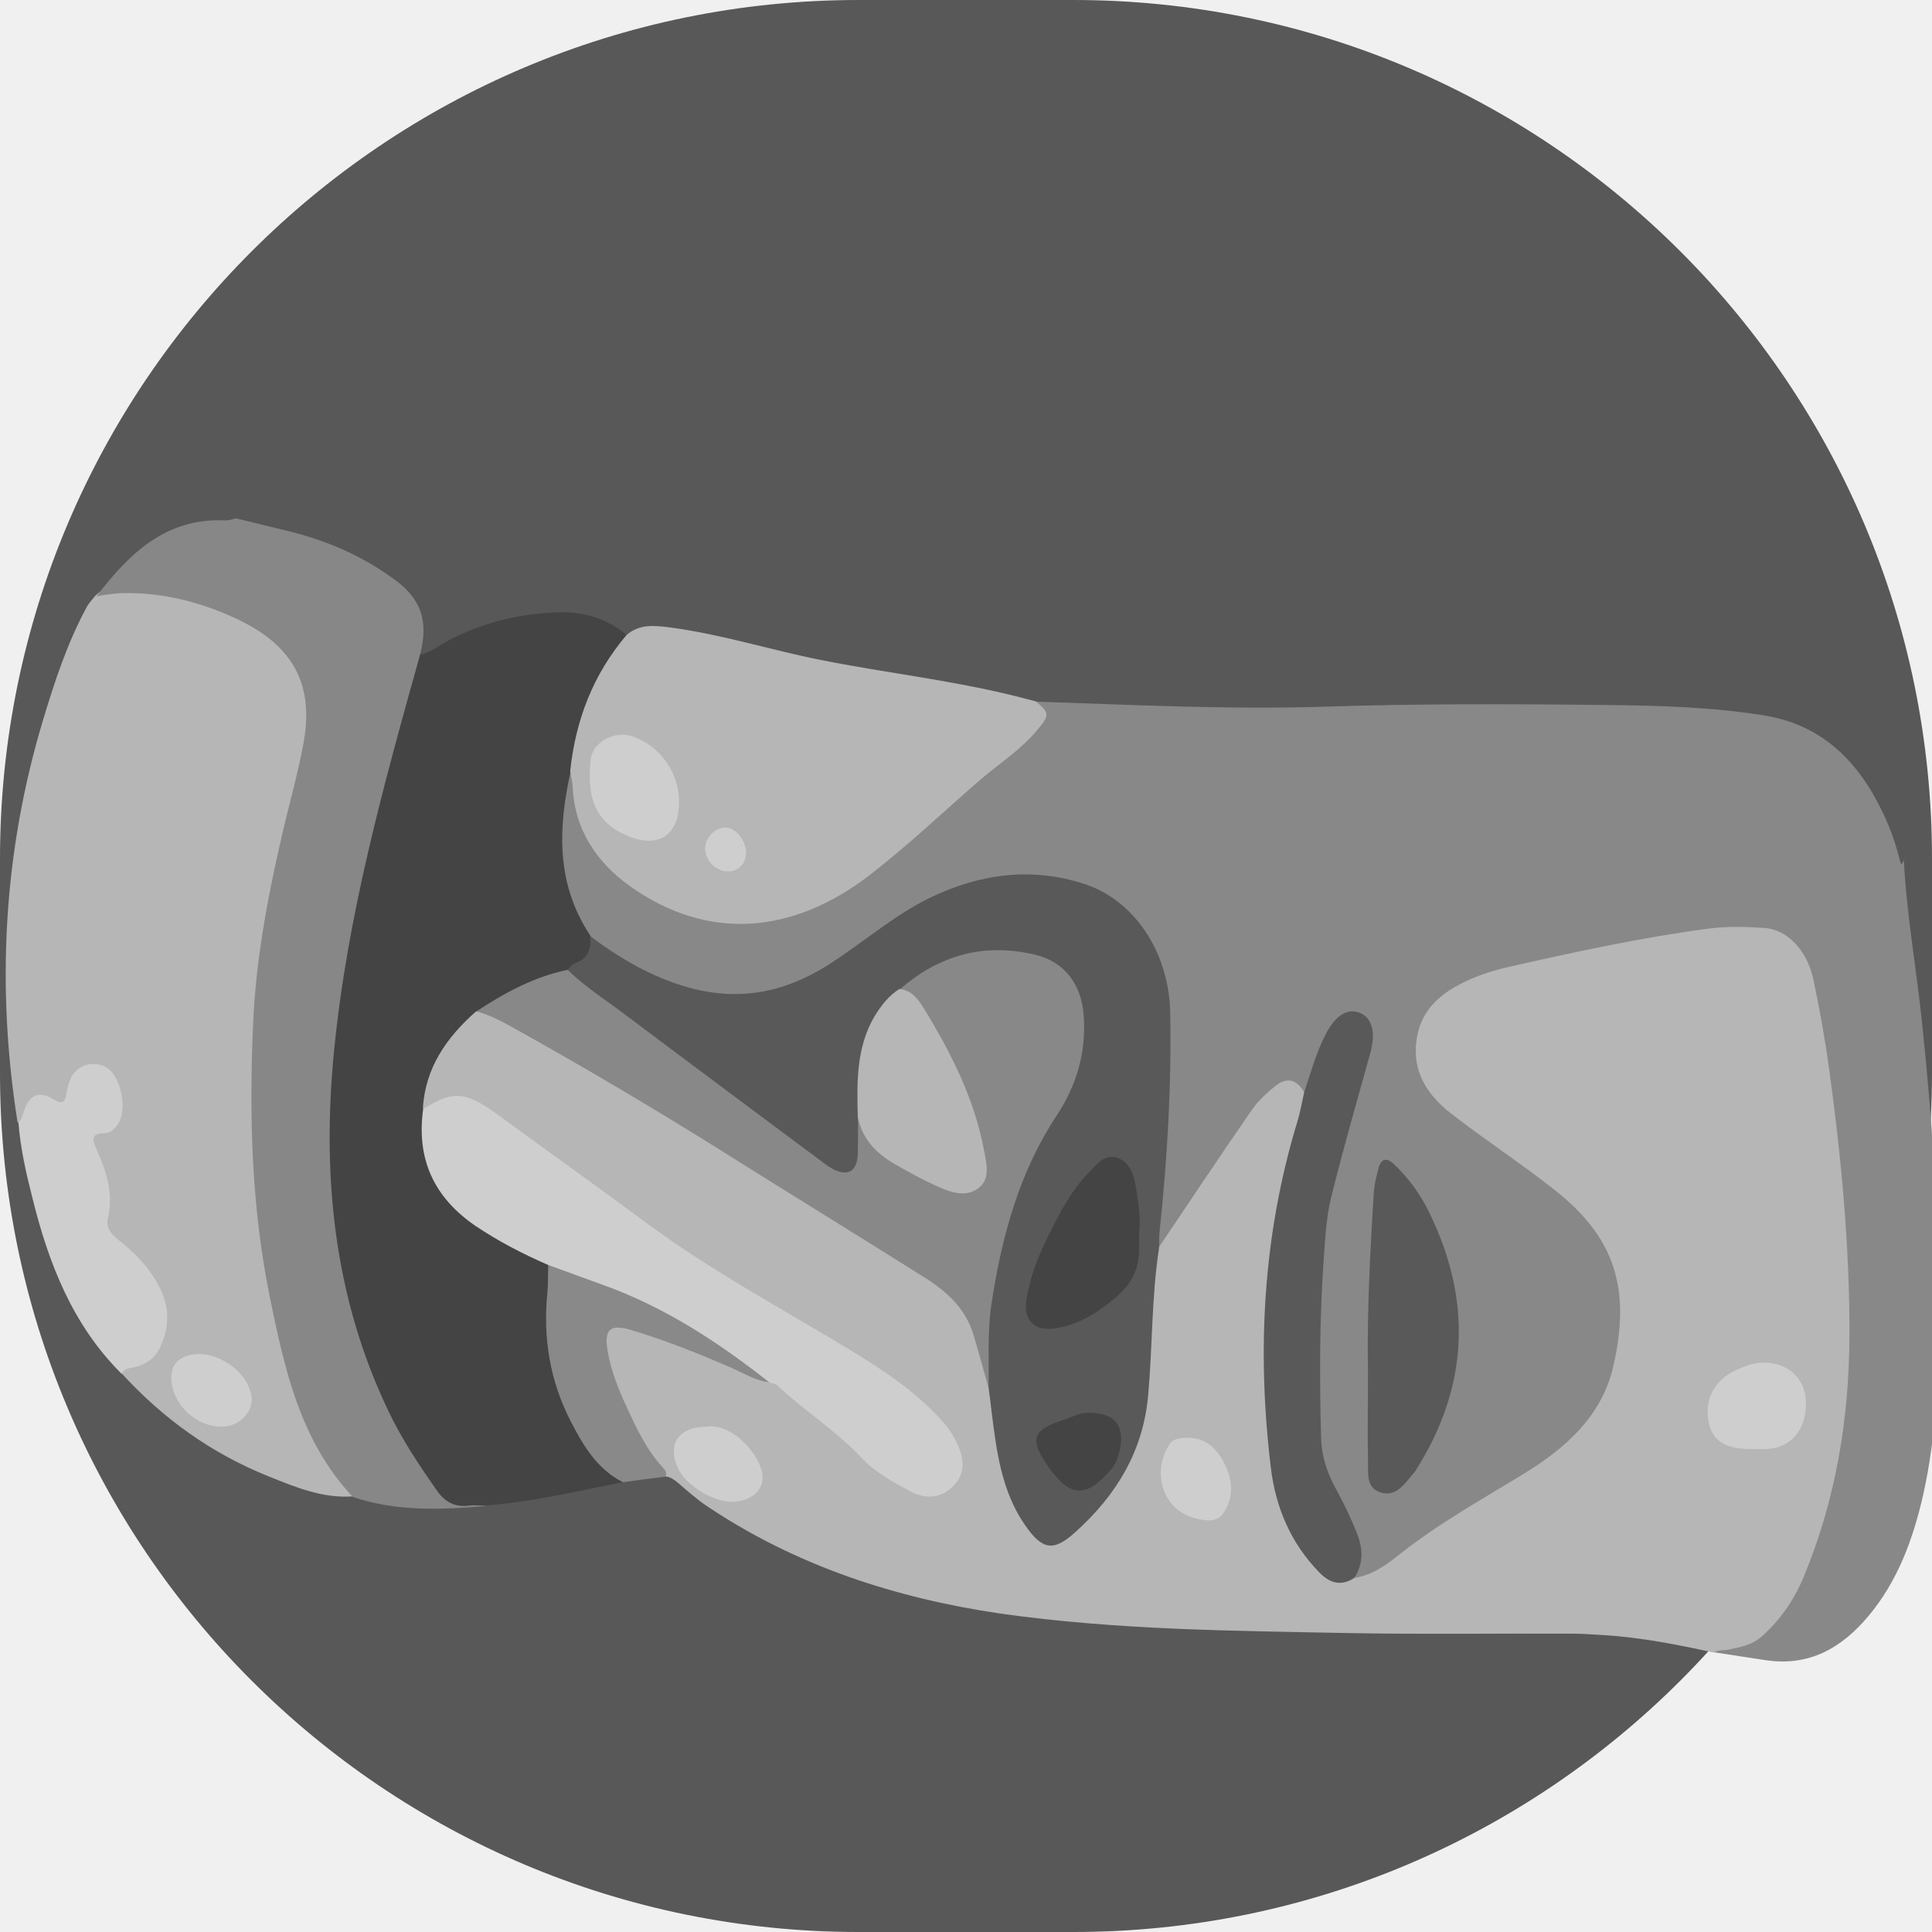
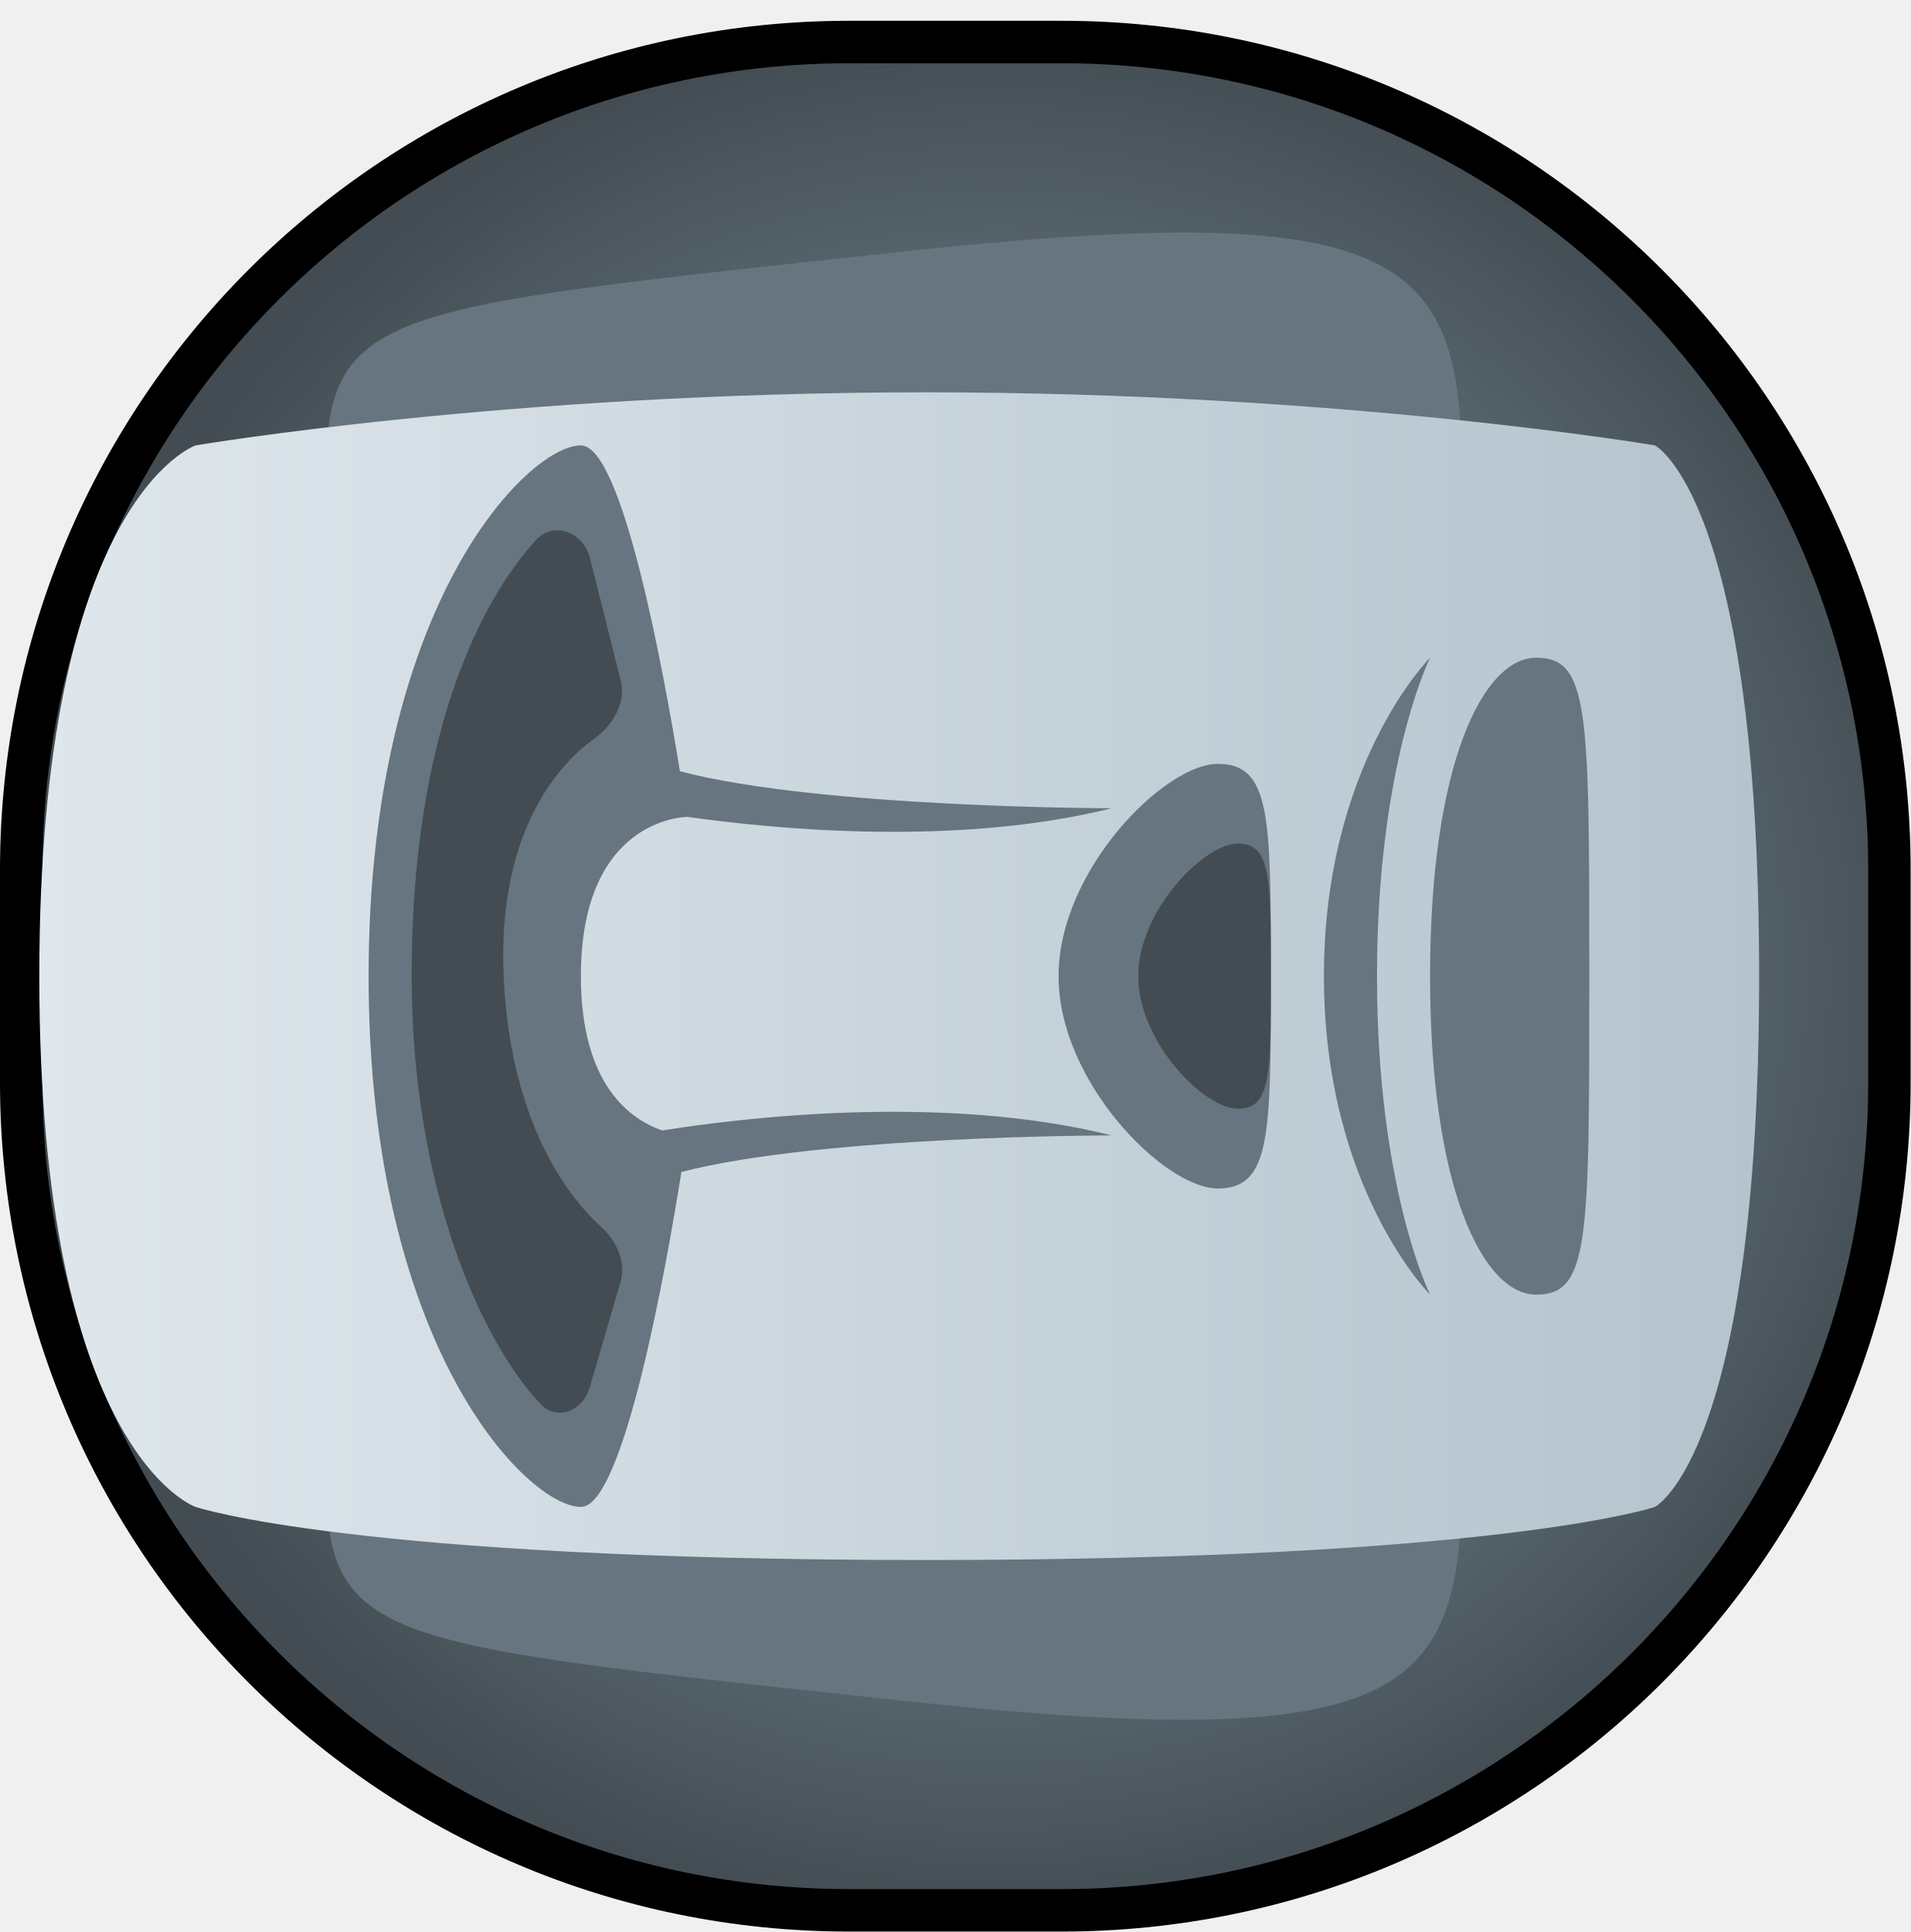
- <svg xmlns="http://www.w3.org/2000/svg" width="90" height="90" viewBox="0 0 90 90" fill="none">
-   <g clip-path="url(#clip0_394_7341)">
-     <mask id="mask0_394_7341" style="mask-type:luminance" maskUnits="userSpaceOnUse" x="0" y="0" width="90" height="90">
-       <path d="M0 0L0 90H90V0H0Z" fill="white" />
-     </mask>
-     <g mask="url(#mask0_394_7341)">
-       <path d="M0 40L0 50C0 72.091 17.909 90 40 90H50C72.091 90 90 72.091 90 50V40C90 17.909 72.091 0 50 0H40C17.909 0 0 17.909 0 40Z" fill="#585858" />
-       <path d="M10.98 24.123C13.54 18.782 17.777 15.573 23.52 14.247C26.34 13.598 29.199 13.636 32.045 13.585C39.425 13.442 46.806 13.338 54.187 13.208C56.007 13.182 57.813 12.922 59.632 13.039C62.348 13.221 64.336 14.455 65.661 16.82C66.376 18.094 66.974 19.406 67.39 20.796C67.533 21.264 67.728 21.381 68.208 21.329C72.133 20.822 76.07 20.368 80.046 20.355C80.54 20.355 81.047 20.381 81.541 20.394C83.438 20.446 84.724 21.498 85.699 23.006C87.245 25.396 88.142 28.034 88.363 30.854C88.597 33.921 88.675 36.988 88.688 40.067C88.74 40.21 88.792 40.392 88.636 40.47C88.48 40.548 88.363 40.405 88.285 40.262C88.181 40.067 88.116 39.859 88.051 39.651C87.661 38.495 87.206 37.39 86.479 36.39C85.27 34.74 83.672 33.765 81.645 33.557C80.228 33.401 78.799 33.31 77.369 33.232C73.263 33.024 69.144 33.102 65.038 33.141C62.309 33.167 59.58 33.297 56.864 33.245C54.252 33.18 51.627 33.206 49.028 32.946C48.769 32.92 48.561 33.037 48.327 33.05C45.455 32.232 42.505 31.829 39.568 31.322C37.268 30.932 35.02 30.295 32.733 29.815C32.136 29.685 31.538 29.62 30.94 29.516C30.342 29.412 29.797 29.62 29.225 29.763C29.056 29.724 28.887 29.672 28.731 29.594C26.08 28.125 23.585 28.996 21.103 30.075C20.765 30.218 20.427 30.373 20.129 30.581C19.934 30.724 19.726 30.698 19.518 30.581C19.258 30.386 19.323 30.113 19.362 29.867C19.531 28.697 19.011 27.852 18.128 27.19C16.269 25.799 14.125 25.111 11.89 24.643C11.565 24.604 11.032 24.734 10.98 24.123Z" fill="#585858" />
-       <path d="M48.262 32.686C52.732 32.829 57.215 33.063 61.686 32.92C66.052 32.777 70.431 32.79 74.797 32.842C77.279 32.868 79.774 32.933 82.23 33.336C84.959 33.791 86.635 35.558 87.753 37.949C88.078 38.638 88.324 39.352 88.506 40.093C88.584 40.405 88.636 40.158 88.688 40.067C88.818 42.64 89.286 45.174 89.546 47.734C89.988 51.957 90.287 56.18 90.3 60.417C90.3 63.522 90.274 66.654 89.572 69.708C89.104 71.735 88.402 73.645 87.051 75.269C85.79 76.777 84.27 77.647 82.23 77.335C81.437 77.219 80.645 77.088 79.865 76.972C79.8 76.66 80.047 76.595 80.255 76.569C82.165 76.335 83.049 74.918 83.698 73.385C84.998 70.357 85.596 67.161 85.79 63.873C85.959 61.027 85.725 58.221 85.518 55.401C85.284 52.204 84.868 49.033 84.218 45.902C83.867 44.212 83.049 43.563 81.333 43.537C78.955 43.498 76.655 44.069 74.342 44.537C72.653 44.888 70.925 45.109 69.287 45.707C68.937 45.837 68.599 45.954 68.274 46.123C65.896 47.331 65.636 49.878 67.715 51.554C68.69 52.347 69.729 53.062 70.769 53.763C72.042 54.621 73.264 55.57 74.251 56.752C75.148 57.831 75.72 59.091 75.759 60.533C75.798 62.015 75.772 63.47 75.109 64.848C74.212 66.693 72.757 67.966 71.042 69.006C69.157 70.15 67.221 71.215 65.493 72.605C64.986 73.008 64.415 73.333 63.843 73.619C63.544 73.762 63.271 73.801 63.011 73.541C62.946 73.45 62.894 73.333 62.933 73.242C63.323 72.216 62.855 71.345 62.452 70.461C62.296 70.111 62.089 69.773 61.919 69.422C61.491 68.59 61.231 67.707 61.218 66.758C61.218 64.835 61.14 62.911 61.231 60.988C61.348 58.558 61.439 56.128 62.192 53.763C62.699 52.178 63.05 50.554 63.518 48.955C63.726 48.267 63.596 47.799 63.219 47.63C62.816 47.448 62.4 47.721 62.036 48.397C61.725 48.994 61.53 49.631 61.296 50.268C61.205 50.528 61.192 50.827 60.893 50.983C60.828 51.009 60.75 51.035 60.711 51.009C59.97 50.528 59.464 50.931 58.996 51.463C58.255 52.321 57.631 53.244 57.06 54.205C56.28 55.531 55.305 56.713 54.448 57.987C54.305 58.208 54.123 58.35 53.863 58.156C53.629 57.844 53.694 57.493 53.733 57.155C54.058 53.867 54.305 50.567 54.188 47.253C54.123 45.174 53.434 43.342 51.615 42.133C50.212 41.211 48.652 40.977 47.015 41.133C44.91 41.341 43.078 42.185 41.388 43.446C40.193 44.329 38.971 45.2 37.633 45.876C36.008 46.707 34.319 46.863 32.591 46.474C30.798 46.071 29.121 45.395 27.757 44.108C27.614 43.965 27.406 43.926 27.263 43.797C25.977 41.99 25.717 39.937 25.938 37.806C25.99 37.351 26.042 36.91 26.146 36.468C26.198 36.26 26.211 36.039 26.431 35.922C26.977 35.883 26.99 36.325 27.016 36.663C27.12 38.508 28.108 39.885 29.459 40.99C30.642 41.951 32.045 42.432 33.553 42.653C36.06 43.03 38.192 42.107 40.141 40.678C42.623 38.859 44.741 36.611 47.171 34.726C47.807 34.194 48.405 33.648 48.262 32.686Z" fill="#888888" />
-       <path d="M63.088 73.502C63.946 73.385 64.622 72.865 65.245 72.371C67.039 70.955 69.027 69.85 70.963 68.668C72.938 67.459 74.627 65.965 75.16 63.626C75.979 60.014 75.225 57.648 72.431 55.44C70.872 54.205 69.196 53.114 67.623 51.892C66.402 50.956 65.674 49.748 66.051 48.111C66.285 47.123 66.935 46.46 67.792 45.967C68.572 45.525 69.417 45.239 70.274 45.044C73.38 44.342 76.486 43.666 79.643 43.251C80.475 43.147 81.333 43.173 82.177 43.225C83.269 43.29 84.191 44.29 84.477 45.642C84.776 47.045 85.023 48.448 85.218 49.865C85.777 53.958 86.167 58.077 86.154 62.21C86.141 66.095 85.517 69.876 84.01 73.489C83.568 74.541 82.931 75.464 82.073 76.231C81.606 76.647 81.034 76.737 80.462 76.854C80.254 76.893 80.02 76.854 79.838 76.984C78.123 76.608 76.408 76.27 74.653 76.166C74.173 76.14 73.705 76.101 73.224 76.101C69.767 76.088 66.298 76.14 62.841 76.075C57.423 75.971 51.991 75.932 46.598 75.165C41.725 74.45 37.073 72.943 32.915 70.149C32.473 69.85 32.057 69.487 31.655 69.136C31.447 68.967 31.265 68.798 30.979 68.772C29.562 67.693 29.056 66.056 28.419 64.51C28.146 63.834 27.873 63.145 27.951 62.379C28.016 61.677 28.354 61.391 29.082 61.534C29.887 61.69 30.654 62.002 31.421 62.288C32.525 62.716 33.656 63.093 34.656 63.73C34.981 63.938 35.358 64.042 35.761 63.977C35.982 64.055 36.229 64.094 36.411 64.263C37.671 65.419 39.114 66.355 40.296 67.589C40.907 68.226 41.647 68.668 42.414 69.071C43.129 69.461 43.752 69.396 44.155 68.967C44.558 68.551 44.584 68.005 44.233 67.278C43.675 66.121 42.661 65.38 41.686 64.64C40.166 63.483 38.503 62.547 36.839 61.625C33.071 59.533 29.588 56.999 26.119 54.452C24.884 53.542 23.637 52.659 22.351 51.814C21.649 51.359 20.96 51.099 20.206 51.684C20.012 51.84 19.765 51.866 19.544 51.684C19.323 51.437 19.414 51.164 19.466 50.878C19.752 49.176 20.713 47.916 22.052 46.902C22.87 46.902 23.546 47.318 24.222 47.682C27.145 49.293 30.03 50.995 32.876 52.763C36.385 54.933 39.893 57.103 43.376 59.312C44.714 60.169 45.637 61.313 45.832 62.95C45.91 63.535 46.416 63.99 46.364 64.627C46.637 66.199 46.637 67.823 47.248 69.331C47.508 69.98 47.755 70.617 48.249 71.137C48.664 71.579 48.989 71.631 49.522 71.332C49.782 71.189 50.042 71.02 50.25 70.799C51.848 69.136 52.966 67.251 53.148 64.874C53.303 62.95 53.316 61.027 53.524 59.117C53.563 58.74 53.524 58.324 53.966 58.129C55.422 55.972 56.851 53.815 58.332 51.684C58.618 51.268 59.021 50.904 59.424 50.58C59.944 50.164 60.398 50.281 60.749 50.865C61.165 51.151 60.957 51.528 60.866 51.866C60.554 53.035 60.23 54.205 59.957 55.374C59.541 57.142 59.32 58.948 59.268 60.754C59.19 63.21 59.086 65.679 59.476 68.122C59.632 69.136 59.918 70.11 60.346 71.02C60.918 72.228 61.555 73.372 63.088 73.502Z" fill="#B6B6B6" />
-       <path d="M16.438 69.706C15.034 69.81 13.761 69.277 12.5 68.77C9.849 67.704 7.588 66.08 5.665 63.975C5.483 63.637 5.691 63.533 5.964 63.416C7.406 62.819 7.848 61.584 7.146 60.155C6.744 59.31 6.133 58.634 5.405 58.089C4.807 57.647 4.6 57.127 4.729 56.412C4.911 55.399 4.535 54.489 4.158 53.592C3.872 52.904 3.911 52.722 4.612 52.501C5.171 52.332 5.314 51.929 5.314 51.409C5.314 50.669 5.067 50.149 4.6 49.993C4.197 49.863 3.872 49.98 3.638 50.318C3.508 50.5 3.456 50.708 3.391 50.916C3.157 51.708 3.079 51.76 2.312 51.487C1.897 51.344 1.598 51.435 1.403 51.851C1.286 52.098 1.208 52.41 0.818 52.28C-0.182 45.952 0.155 39.701 2.001 33.555C2.546 31.736 3.144 29.929 4.054 28.253C4.158 28.071 4.314 27.915 4.444 27.746C5.145 27.071 6.029 27.24 6.822 27.331C8.615 27.538 10.356 27.967 11.915 28.929C13.176 29.709 14.164 30.735 14.449 32.23C14.657 33.334 14.527 34.477 14.254 35.569C13.605 38.194 12.955 40.819 12.539 43.496C11.954 47.186 11.928 50.903 12.162 54.619C12.344 57.647 12.812 60.636 13.618 63.559C14.164 65.547 14.904 67.458 16.256 69.069C16.438 69.251 16.593 69.446 16.438 69.706Z" fill="#B6B6B6" />
-       <path d="M22.169 47.12C20.805 48.329 19.804 49.745 19.7 51.642C20.025 51.837 19.999 52.162 19.986 52.448C19.895 54.371 20.779 55.762 22.312 56.814C23.118 57.36 23.936 57.88 24.846 58.257C25.171 58.387 25.561 58.465 25.704 58.88C25.847 59.491 25.782 60.115 25.769 60.739C25.717 63.688 26.47 66.365 28.68 68.483C28.835 68.639 29.121 68.73 29.017 69.042C26.912 69.458 24.833 69.965 22.689 70.121C22.156 70.225 21.61 70.16 21.078 70.16C20.545 70.16 20.233 69.77 19.96 69.393C18.908 67.964 18.011 66.443 17.335 64.78C15.854 61.193 15.074 57.49 15.074 53.605C15.074 49.511 15.581 45.496 16.426 41.507C17.153 38.076 18.089 34.698 18.999 31.319C19.09 30.981 19.09 30.552 19.583 30.487C20.09 30.396 20.467 30.046 20.909 29.825C22.533 28.98 24.248 28.564 26.081 28.525C27.25 28.499 28.303 28.824 29.199 29.591C29.368 29.851 29.186 30.033 29.056 30.227C28.03 31.722 27.302 33.333 27.016 35.126C26.964 35.425 26.977 35.789 26.587 35.919C25.99 38.583 25.899 41.195 27.51 43.599C27.952 44.456 27.874 44.69 27.029 45.093C26.899 45.158 26.743 45.197 26.626 45.288C25.704 45.808 24.638 46.003 23.729 46.562C23.222 46.861 22.741 47.094 22.169 47.12Z" fill="#444444" />
-       <path d="M19.57 30.491C17.867 36.586 16.165 42.693 15.554 49.035C14.996 54.817 15.554 60.431 18.101 65.746C18.725 67.058 19.531 68.266 20.362 69.449C20.739 69.982 21.194 70.216 21.844 70.138C22.117 70.099 22.402 70.138 22.688 70.151C20.583 70.333 18.478 70.424 16.438 69.735C13.969 67.11 13.254 63.757 12.566 60.405C11.721 56.246 11.604 52.036 11.786 47.813C11.903 44.785 12.462 41.81 13.15 38.847C13.475 37.444 13.878 36.04 14.138 34.624C14.697 31.583 13.371 29.868 10.798 28.724C9.174 27.997 7.446 27.581 5.64 27.633C5.25 27.646 4.873 27.711 4.496 27.776C6.016 25.787 7.732 24.111 10.5 24.241C10.668 24.254 10.837 24.176 11.006 24.15C11.838 24.358 12.683 24.553 13.514 24.761C15.23 25.19 16.828 25.878 18.27 26.918C19.596 27.84 19.986 28.893 19.57 30.491Z" fill="#878787" />
-       <path d="M0.859 52.292C1.015 52.136 1.067 51.915 1.132 51.72C1.366 51.005 1.821 50.798 2.471 51.2C2.9 51.46 3.029 51.369 3.094 50.928C3.133 50.681 3.211 50.421 3.315 50.187C3.614 49.602 4.355 49.394 4.927 49.706C5.667 50.122 5.979 51.798 5.433 52.448C5.29 52.617 5.122 52.786 4.901 52.786C4.173 52.799 4.316 53.111 4.524 53.604C4.966 54.592 5.29 55.618 5.031 56.736C4.927 57.165 5.148 57.464 5.485 57.737C6.33 58.386 7.058 59.153 7.513 60.141C7.915 61.024 7.863 61.895 7.461 62.766C7.227 63.259 6.811 63.558 6.278 63.688C6.057 63.74 5.784 63.727 5.667 64C3.38 61.726 2.263 58.854 1.509 55.8C1.21 54.631 0.95 53.474 0.859 52.292Z" fill="#CECECE" />
-       <path d="M29.019 69.047C27.811 68.436 27.161 67.332 26.576 66.188C25.615 64.317 25.29 62.316 25.498 60.224C25.537 59.795 25.524 59.366 25.537 58.924C25.732 58.625 25.991 58.742 26.238 58.82C29.643 59.925 32.748 61.549 35.581 63.745C35.802 63.914 35.971 64.096 35.841 64.395C35.205 64.317 34.659 63.979 34.1 63.732C32.554 63.056 30.994 62.433 29.383 61.952C28.421 61.666 28.136 61.926 28.304 62.926C28.46 63.862 28.824 64.759 29.227 65.616C29.669 66.578 30.124 67.54 30.851 68.332C30.968 68.462 31.085 68.592 31.007 68.787C30.332 68.865 29.669 68.956 29.019 69.047Z" fill="#898989" />
-       <path d="M26.562 35.923C26.809 33.558 27.628 31.414 29.187 29.582C29.798 29.049 30.513 29.14 31.227 29.231C33.593 29.543 35.867 30.271 38.206 30.738C41.194 31.336 44.235 31.674 47.198 32.402C47.549 32.493 47.913 32.584 48.263 32.675C48.874 33.207 48.9 33.298 48.38 33.935C47.64 34.858 46.652 35.494 45.755 36.248C43.988 37.769 42.299 39.393 40.454 40.809C36.997 43.447 33.06 43.915 29.356 41.29C27.823 40.198 26.77 38.678 26.679 36.677C26.666 36.443 26.602 36.183 26.562 35.923Z" fill="#B6B6B6" />
-       <path d="M26.444 45.174C26.548 45.07 26.652 44.927 26.782 44.875C27.405 44.654 27.561 44.199 27.483 43.602C28.874 44.641 30.342 45.512 32.044 45.992C34.396 46.655 36.514 46.252 38.555 44.966C40.179 43.939 41.621 42.64 43.376 41.795C45.676 40.704 48.041 40.379 50.497 41.172C52.836 41.925 54.447 44.342 54.512 47.136C54.577 50.554 54.382 53.958 54.018 57.363C53.992 57.623 54.005 57.883 53.992 58.142C53.641 60.416 53.693 62.717 53.485 65.004C53.252 67.615 51.991 69.668 50.094 71.371C49.067 72.306 48.547 72.203 47.742 71.033C46.897 69.811 46.559 68.395 46.351 66.953C46.234 66.186 46.157 65.406 46.053 64.64C45.351 61.339 46.169 58.22 47.261 55.154C47.768 53.737 48.456 52.425 49.275 51.177C50.133 49.878 50.289 48.435 50.081 46.941C49.925 45.824 49.288 45.031 48.132 44.771C45.858 44.251 43.856 44.797 42.115 46.33C40.725 47.344 40.387 48.838 40.27 50.424C40.231 50.956 40.231 51.502 40.322 52.035C40.257 52.659 40.153 53.257 40.218 53.893C40.296 54.738 39.581 55.167 38.789 54.816C38.126 54.53 37.593 54.036 37.021 53.607C33.617 51.06 30.212 48.514 26.808 45.953C26.574 45.759 26.236 45.59 26.444 45.174Z" fill="#595959" />
-       <path d="M63.09 73.503C62.466 73.919 61.933 73.737 61.465 73.256C60.14 71.904 59.425 70.228 59.204 68.396C58.541 62.951 58.827 57.559 60.426 52.283C60.569 51.828 60.647 51.36 60.751 50.892C61.062 49.97 61.309 49.034 61.764 48.163C62.219 47.293 62.778 46.942 63.362 47.189C63.921 47.423 64.09 48.112 63.843 49.021C63.219 51.269 62.57 53.517 62.011 55.778C61.79 56.675 61.738 57.611 61.673 58.533C61.465 61.353 61.465 64.186 61.543 67.019C61.569 67.85 61.829 68.63 62.232 69.358C62.596 70.02 62.921 70.696 63.206 71.411C63.492 72.125 63.531 72.814 63.09 73.503Z" fill="#595959" />
-       <path d="M63.726 63.836C63.674 61.315 63.817 58.417 63.999 55.532C64.025 55.168 64.116 54.804 64.207 54.453C64.324 53.96 64.597 53.908 64.935 54.233C65.624 54.882 66.169 55.636 66.572 56.468C68.599 60.6 68.417 64.641 65.922 68.54C65.909 68.553 65.897 68.579 65.883 68.592C65.455 69.072 65.078 69.748 64.324 69.527C63.584 69.306 63.752 68.54 63.726 67.968C63.7 66.72 63.726 65.46 63.726 63.836Z" fill="#595959" />
-       <path d="M26.445 45.178C27.263 45.983 28.238 46.594 29.147 47.283C32.188 49.57 35.242 51.844 38.295 54.118C38.438 54.222 38.568 54.326 38.724 54.417C39.478 54.845 39.933 54.586 39.959 53.741C39.972 53.182 39.972 52.61 39.972 52.052C40.232 51.974 40.336 52.156 40.388 52.35C40.635 53.26 41.401 53.663 42.103 54.118C42.701 54.508 43.35 54.806 44.013 55.079C44.442 55.261 44.91 55.378 45.313 55.066C45.715 54.754 45.637 54.274 45.559 53.858C45.222 51.935 44.416 50.193 43.545 48.478C43.103 47.607 42.48 46.867 41.908 46.1C43.74 44.489 45.845 43.904 48.223 44.476C49.627 44.814 50.393 45.892 50.484 47.335C50.601 49.037 50.16 50.544 49.211 51.987C47.47 54.624 46.651 57.652 46.183 60.771C45.988 62.057 46.079 63.357 46.053 64.656C45.832 63.851 45.598 63.032 45.364 62.226C45.001 60.979 44.143 60.199 43.13 59.549C39.907 57.522 36.671 55.534 33.449 53.507C30.369 51.584 27.25 49.739 24.079 47.971C23.482 47.633 22.871 47.296 22.195 47.114C23.495 46.256 24.872 45.502 26.445 45.178Z" fill="#888888" />
-       <path d="M35.839 64.397C33.448 62.512 30.927 60.862 28.03 59.835C27.198 59.536 26.366 59.225 25.535 58.926C24.365 58.419 23.235 57.834 22.169 57.12C20.22 55.794 19.388 54.001 19.713 51.662C21.181 50.752 21.714 50.83 23.416 52.091C25.626 53.715 27.861 55.3 30.07 56.938C33.084 59.173 36.385 60.94 39.582 62.876C41.089 63.786 42.544 64.747 43.753 66.047C44.104 66.411 44.39 66.813 44.598 67.268C44.974 68.1 44.922 68.711 44.39 69.243C43.87 69.763 43.181 69.88 42.414 69.477C41.596 69.035 40.777 68.594 40.127 67.905C38.958 66.657 37.49 65.735 36.242 64.565C36.151 64.461 35.982 64.448 35.839 64.397Z" fill="#CECECE" />
-       <path d="M81.607 67.502C80.386 67.502 79.801 67.151 79.606 66.293C79.372 65.254 79.84 64.305 80.841 63.838C81.269 63.643 81.711 63.461 82.205 63.474C83.323 63.5 84.102 64.227 84.128 65.319C84.154 66.618 83.427 67.463 82.257 67.502C82.036 67.515 81.828 67.502 81.607 67.502Z" fill="#CECECE" />
-       <path d="M32.904 66.462C34.034 66.28 35.269 67.605 35.49 68.541C35.672 69.294 35.126 69.892 34.203 69.957C33.32 70.022 31.968 69.23 31.591 68.411C31.058 67.28 31.617 66.462 32.904 66.462Z" fill="#CECECE" />
-       <path d="M55.385 66.978C56.256 67.004 56.763 67.576 57.088 68.277C57.425 69.005 57.477 69.785 56.984 70.499C56.815 70.746 56.516 70.85 56.243 70.824C55.359 70.759 54.619 70.356 54.268 69.551C53.956 68.823 54.021 68.017 54.463 67.303C54.645 66.991 55.022 66.978 55.385 66.978Z" fill="#CECECE" />
-       <path d="M10.32 66.461C9.111 66.461 8.007 65.395 7.981 64.213C7.968 63.615 8.254 63.29 8.8 63.134C9.982 62.822 11.515 63.823 11.71 65.019C11.84 65.759 11.152 66.461 10.32 66.461Z" fill="#CECECE" />
-       <path d="M31.631 37.378C31.631 38.963 30.605 39.548 29.175 38.911C27.538 38.196 27.382 36.897 27.512 35.416C27.59 34.558 28.617 34.025 29.448 34.298C30.748 34.74 31.644 35.987 31.631 37.378Z" fill="#CECECE" />
-       <path d="M33.812 40.588C33.279 40.536 32.811 40.003 32.85 39.484C32.889 38.938 33.383 38.496 33.889 38.561C34.357 38.626 34.812 39.276 34.747 39.821C34.695 40.328 34.305 40.64 33.812 40.588Z" fill="#CECECE" />
-       <path d="M41.894 46.072C42.466 46.123 42.778 46.552 43.024 46.955C44.285 49.008 45.376 51.152 45.831 53.543C45.948 54.167 46.169 54.921 45.558 55.363C44.974 55.791 44.285 55.544 43.648 55.259C42.959 54.947 42.297 54.583 41.647 54.206C40.776 53.699 40.166 53.037 39.958 52.036C39.919 50.425 39.88 48.813 40.737 47.345C41.049 46.838 41.4 46.383 41.894 46.072Z" fill="#B6B6B6" />
-       <path d="M53.069 57.405C53.056 57.873 53.095 58.354 53.004 58.822C52.809 59.835 52.056 60.407 51.315 60.953C50.691 61.407 49.977 61.745 49.197 61.875C48.196 62.044 47.651 61.511 47.819 60.511C48.001 59.432 48.391 58.432 48.885 57.47C49.392 56.444 49.925 55.43 50.743 54.598C51.107 54.235 51.458 53.741 52.043 53.936C52.666 54.144 52.822 54.78 52.926 55.352C53.017 56.015 53.147 56.703 53.069 57.405Z" fill="#444444" />
-       <path d="M50.785 65.818C52.266 65.831 52.448 66.806 52.032 68.001C51.967 68.183 51.85 68.352 51.72 68.495C50.876 69.457 50.096 69.938 49.108 68.677C49.083 68.638 49.044 68.612 49.017 68.586C47.913 67.053 47.939 66.637 49.771 66.065C50.109 65.935 50.447 65.766 50.785 65.818Z" fill="#444444" />
-     </g>
+ <svg xmlns="http://www.w3.org/2000/svg" width="90" height="91" viewBox="0 0 90 91" fill="none">
+   <g clip-path="url(#clip0_2260_711)">
+     <rect x="1" y="89.979" width="88" height="88" rx="39" transform="rotate(-90 1 89.9791)" fill="url(#paint0_radial_2260_711)" stroke="black" stroke-width="2" />
+     <path d="M15.363 69.576C15.363 77.442 18.038 77.442 42.114 80.064C66.042 82.67 68.864 80.064 68.864 69.576C68.864 64.332 15.363 64.332 15.363 69.576ZM15.363 22.382C15.363 14.516 18.038 14.516 42.114 11.894C66.042 9.288 68.864 11.894 68.864 22.382C68.864 27.626 15.363 27.626 15.363 22.382Z" fill="#66757F" />
+     <path d="M9.216 70.979C9.216 70.979 1.851 68.479 1.851 45.979C1.851 23.479 9.216 20.979 9.216 20.979C9.216 20.979 23.946 18.479 43.585 18.479C63.224 18.479 77.954 20.979 77.954 20.979C77.954 20.979 82.863 23.479 82.863 45.979C82.863 68.479 77.954 70.979 77.954 70.979C77.954 70.979 70.589 73.479 43.585 73.479C16.581 73.479 9.216 70.979 9.216 70.979Z" fill="url(#paint1_linear_2260_711)" />
+     <path d="M27.363 20.979C24.863 20.979 17.363 28.479 17.363 45.979C17.363 63.479 24.863 70.979 27.363 70.979C29.381 70.979 31.393 59.609 32.098 55.202C38.733 53.482 52.363 53.479 52.363 53.479C44.318 51.467 34.666 52.692 31.196 53.247C29.718 52.742 27.363 51.127 27.363 45.979C27.363 38.479 32.363 38.479 32.363 38.479V38.474C36.506 39.059 45.086 39.889 52.363 38.069C52.363 38.069 38.636 38.064 32.028 36.327C31.268 31.662 29.318 20.979 27.363 20.979Z" fill="#66757F" />
+     <path d="M57.363 55.979C54.863 55.979 49.863 50.979 49.863 45.979C49.863 40.979 54.863 35.979 57.363 35.979C59.863 35.979 59.863 38.479 59.863 45.979C59.863 53.479 59.863 55.979 57.363 55.979ZM67.363 60.979C67.363 60.979 62.363 55.979 62.363 45.979C62.363 35.979 67.363 30.979 67.363 30.979C67.363 30.979 64.863 35.979 64.863 45.979C64.863 55.979 67.363 60.979 67.363 60.979ZM72.363 60.979C69.863 60.979 67.363 55.979 67.363 45.979C67.363 35.979 69.863 30.979 72.363 30.979C74.863 30.979 74.863 33.479 74.863 45.979C74.863 58.479 74.863 60.979 72.363 60.979Z" fill="#66757F" />
+     <path d="M53.619 45.979C53.619 49.101 56.741 52.224 58.302 52.224C59.863 52.224 59.863 50.663 59.863 45.979C59.863 41.296 59.863 39.734 58.302 39.734C56.741 39.734 53.619 42.857 53.619 45.979Z" fill="#424C52" />
+     <path d="M23.724 45.963C24 52.351 26.41 56.069 28.322 57.793C29.047 58.448 29.501 59.45 29.227 60.388L27.786 65.327C27.459 66.449 26.257 66.971 25.454 66.122C22.719 63.228 19.391 56.025 19.391 45.963C19.391 34.599 22.64 28.308 25.22 25.465C26.094 24.501 27.485 25.056 27.801 26.319L29.238 32.052C29.497 33.088 28.882 34.15 28.014 34.772C25.901 36.289 23.452 39.692 23.724 45.963Z" fill="#424C52" />
  </g>
  <defs>
-     <clipPath id="clip0_394_7341">
-       <rect width="90" height="90" fill="white" transform="matrix(0 -1 1 0 0 90)" />
+     <radialGradient id="paint0_radial_2260_711" cx="0" cy="0" r="1" gradientUnits="userSpaceOnUse" gradientTransform="translate(45 135.979) rotate(90) scale(45)">
+       <stop stop-color="#94AAB8" />
+       <stop offset="1" stop-color="#424C52" />
+     </radialGradient>
+     <linearGradient id="paint1_linear_2260_711" x1="1.851" y1="45.979" x2="82.863" y2="45.979" gradientUnits="userSpaceOnUse">
+       <stop stop-color="#DFE7EC" />
+       <stop offset="1" stop-color="#B4C3CD" />
+     </linearGradient>
+     <clipPath id="clip0_2260_711">
+       <rect width="90" height="90" fill="white" transform="matrix(0 -1 1 0 0 90.9791)" />
    </clipPath>
  </defs>
</svg>
